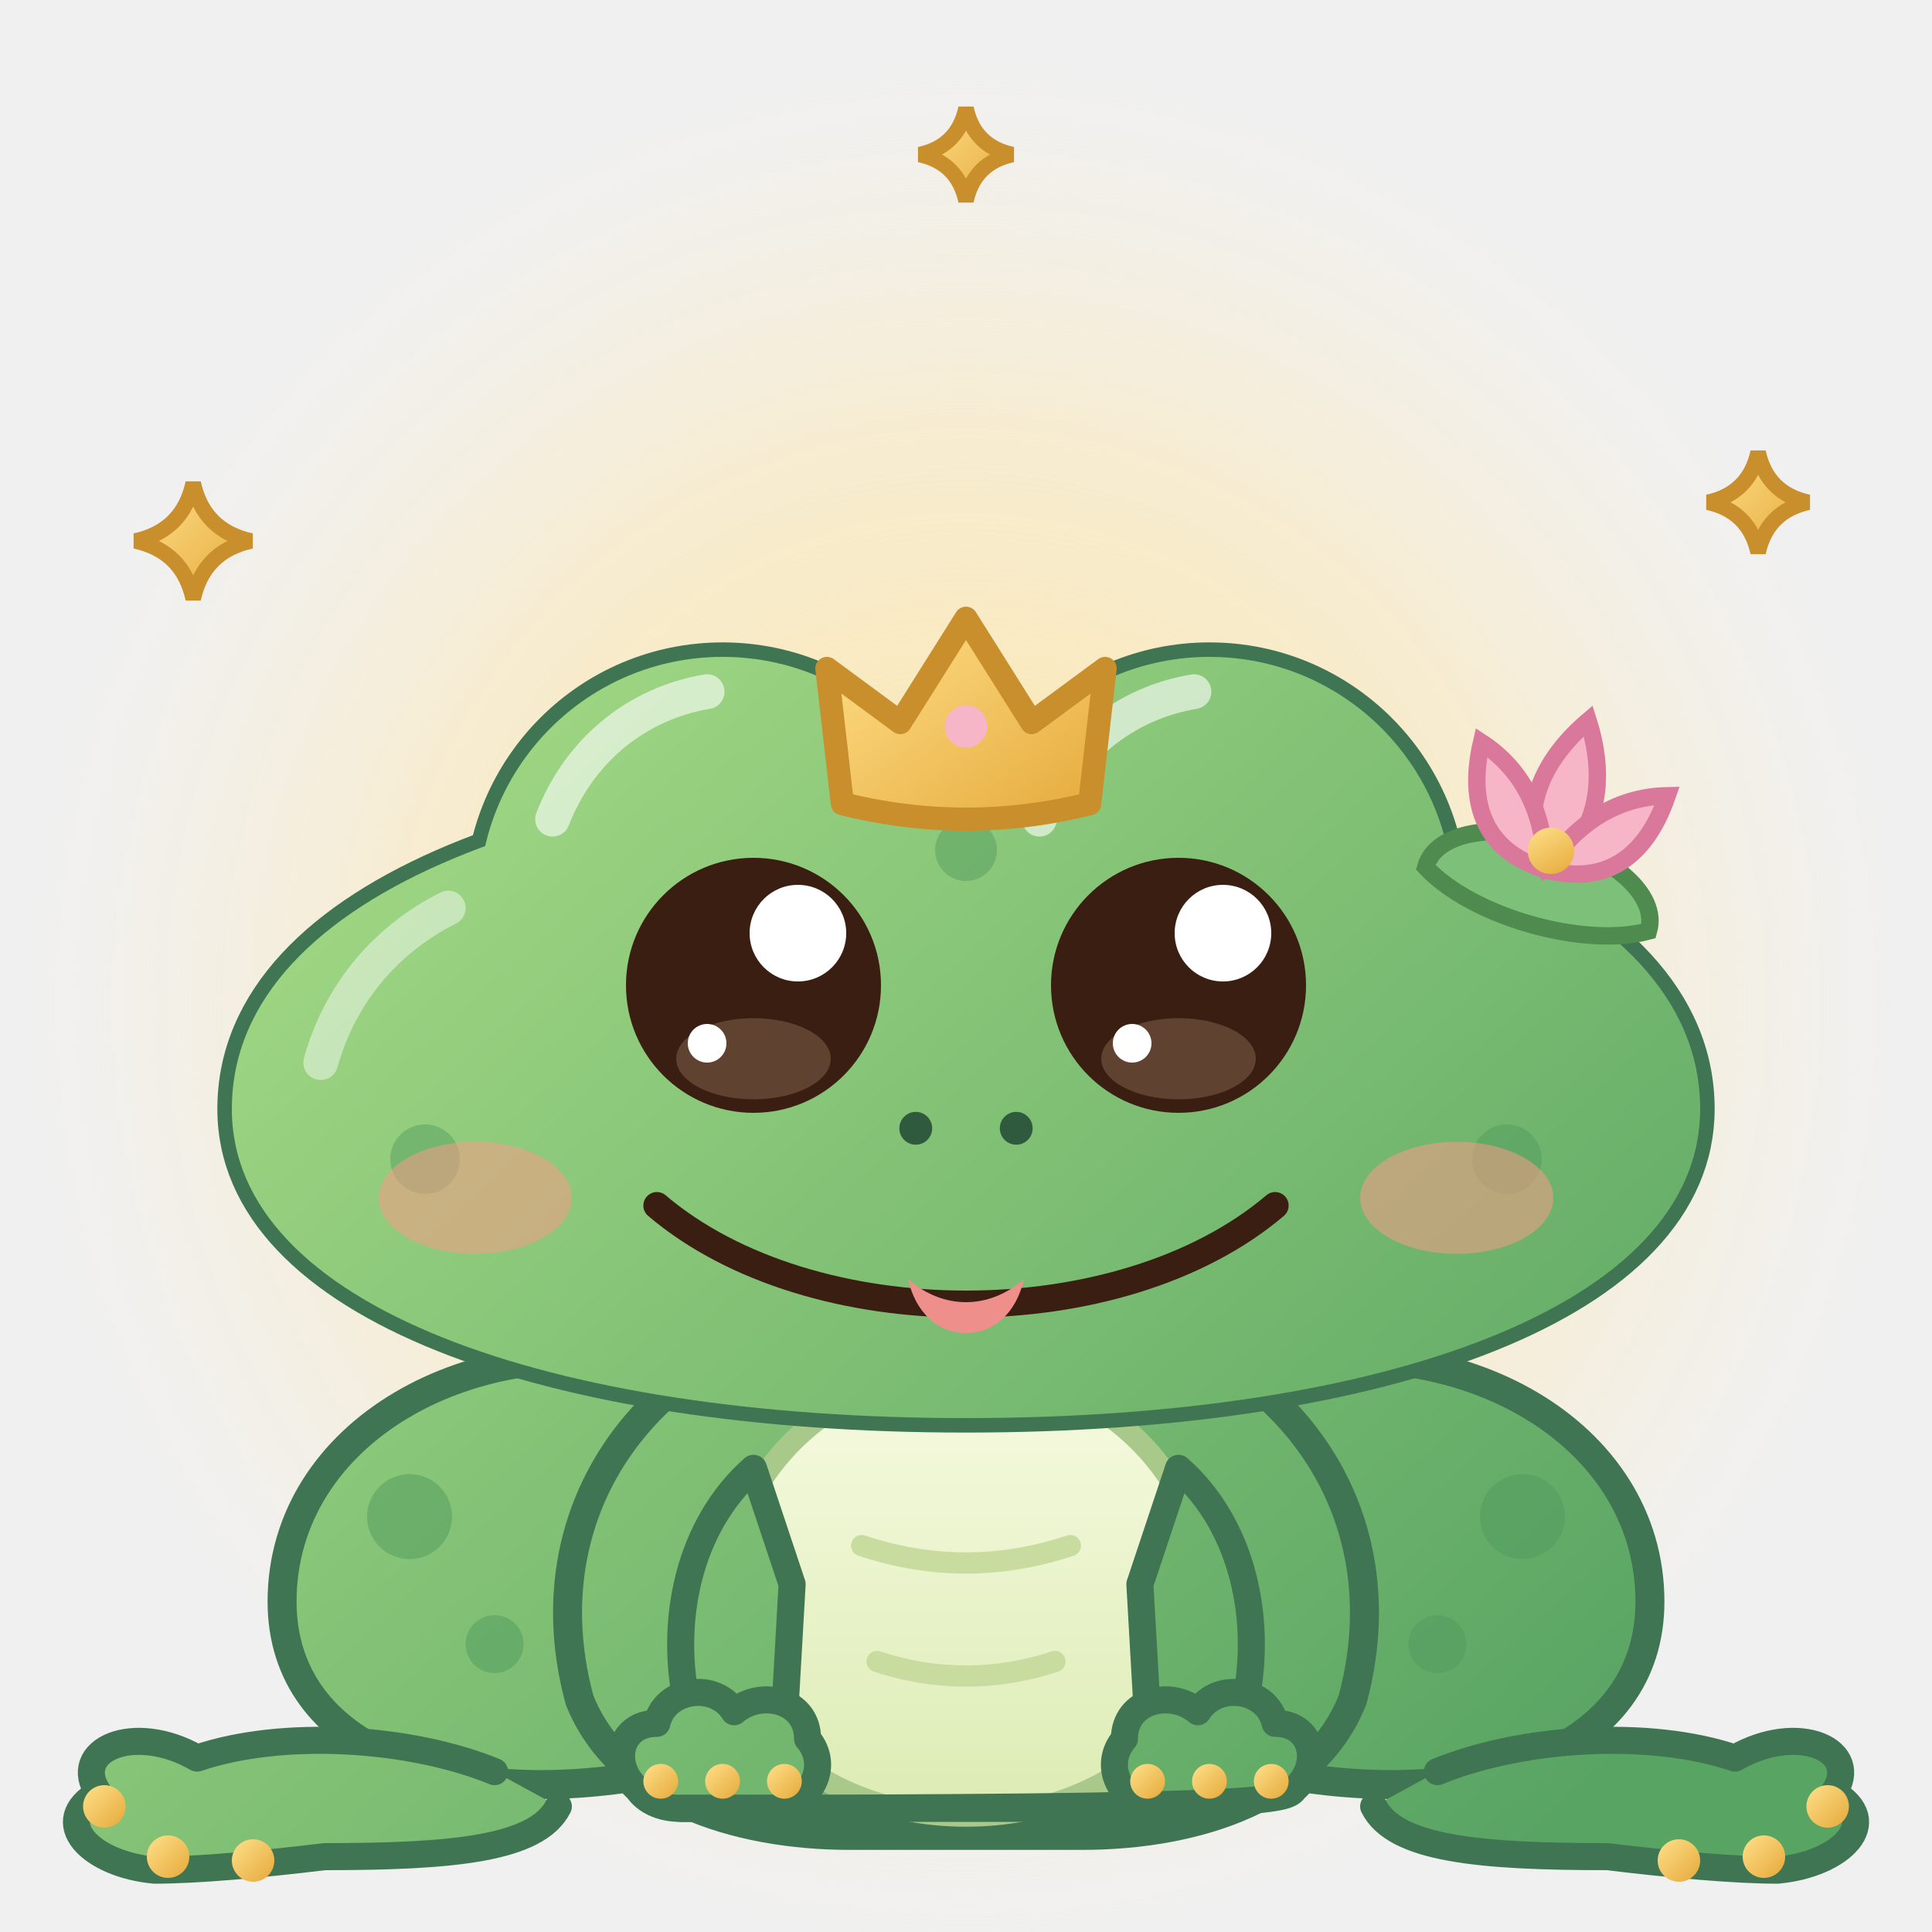
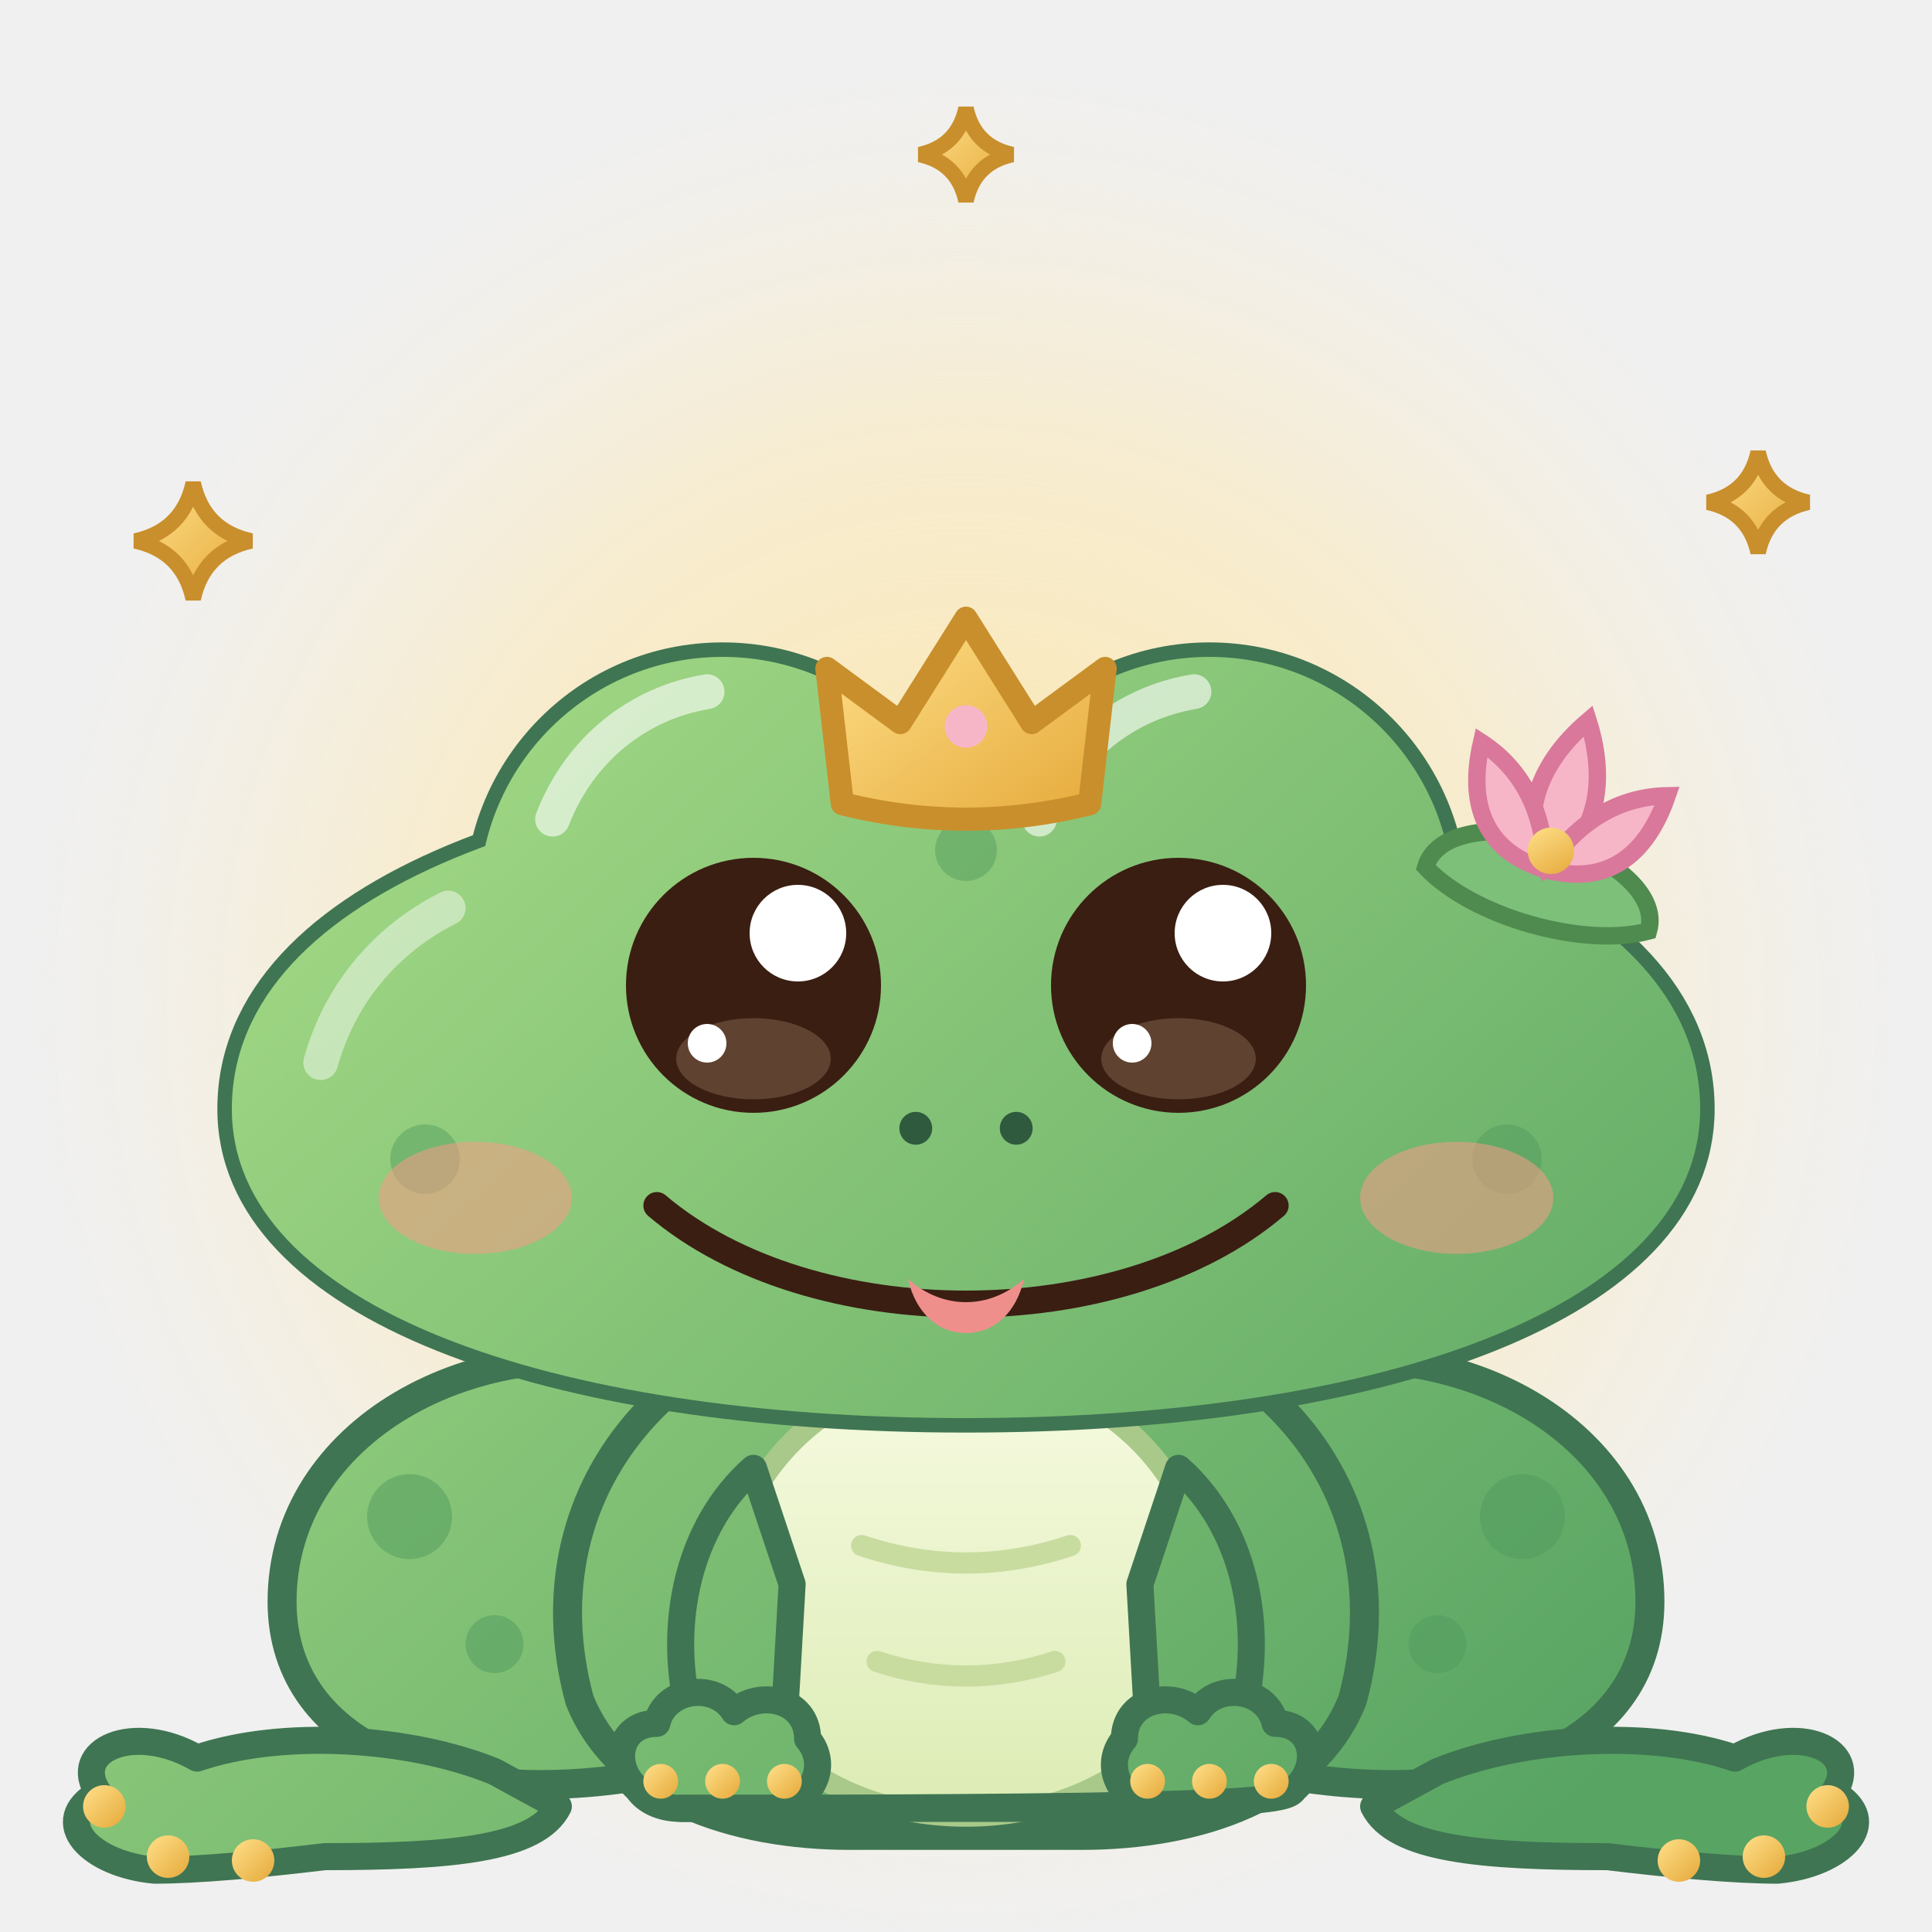
<svg xmlns="http://www.w3.org/2000/svg" viewBox="0 0 100 100" width="480" height="480">
  <defs>
    <linearGradient id="ribbit-f5-skin" gradientUnits="userSpaceOnUse" x1="20" y1="30" x2="80" y2="95">
      <stop offset="0" stop-color="#a6db86" />
      <stop offset="1" stop-color="#58a463" />
    </linearGradient>
    <linearGradient id="ribbit-f5-belly" x1="0" y1="0" x2="0" y2="1">
      <stop offset="0" stop-color="#f6fae0" />
      <stop offset="1" stop-color="#dcecb4" />
    </linearGradient>
    <linearGradient id="ribbit-f5-gold" x1="0" y1="0" x2="1" y2="1">
      <stop offset="0" stop-color="#ffe08a" />
      <stop offset="1" stop-color="#e5a93a" />
    </linearGradient>
    <radialGradient id="ribbit-f5-halo" cx=".5" cy=".5" r=".5">
      <stop offset="0" stop-color="#ffe49a" stop-opacity=".85" />
      <stop offset=".6" stop-color="#ffe7a8" stop-opacity=".45" />
      <stop offset="1" stop-color="#fff0c8" stop-opacity="0" />
    </radialGradient>
  </defs>
  <circle cx="50" cy="52" r="49" fill="url(#ribbit-f5-halo)" />
  <g>
    <path d="M34.4 70.8 C24.5 68.6 14.6 74.1 14.6 82.9 C14.6 90.6 23.4 93.9 34.4 91.7Z" fill="url(#ribbit-f5-skin)" stroke="#3f7552" stroke-width="1.5" stroke-linejoin="round" stroke-linecap="round" />
    <path d="M65.6 70.8 C75.5 68.6 85.4 74.1 85.4 82.9 C85.4 90.6 76.6 93.9 65.6 91.7Z" fill="url(#ribbit-f5-skin)" stroke="#3f7552" stroke-width="1.5" stroke-linejoin="round" stroke-linecap="round" />
    <circle cx="21.2" cy="78.5" r="2.2" fill="#4f9a5e" opacity=".5" />
    <circle cx="78.8" cy="78.5" r="2.2" fill="#4f9a5e" opacity=".5" />
    <circle cx="25.6" cy="85.1" r="1.5" fill="#4f9a5e" opacity=".5" />
    <circle cx="74.4" cy="85.1" r="1.5" fill="#4f9a5e" opacity=".5" />
-     <path d="M25.6 91.7 C21.2 89.9 14.6 89.5 10.2 91.0 6.9 89.1 3.6 90.6 5.1 92.8 2.5 94.3 4.7 96.5 8.0 96.8 10.2 96.8 13.5 96.5 16.8 96.1 23.4 96.1 27.8 95.7 28.9 93.5 25.6 91.7Z" fill="url(#ribbit-f5-skin)" stroke="#3f7552" stroke-width="1.4" stroke-linejoin="round" stroke-linecap="round" />
-     <path d="M74.4 91.7 C78.8 89.9 85.4 89.5 89.8 91.0 93.1 89.1 96.4 90.6 94.9 92.8 97.5 94.3 95.3 96.5 92 96.8 89.8 96.8 86.5 96.5 83.2 96.1 76.6 96.1 72.2 95.7 71.1 93.5 74.4 91.7Z" fill="url(#ribbit-f5-skin)" stroke="#3f7552" stroke-width="1.4" stroke-linejoin="round" stroke-linecap="round" />
+     <path d="M25.6 91.7 C21.2 89.9 14.6 89.5 10.2 91.0 6.9 89.1 3.6 90.6 5.1 92.8 2.5 94.3 4.7 96.5 8.0 96.8 10.2 96.8 13.5 96.5 16.8 96.1 23.4 96.1 27.8 95.7 28.9 93.5Z" fill="url(#ribbit-f5-skin)" stroke="#3f7552" stroke-width="1.4" stroke-linejoin="round" stroke-linecap="round" />
+     <path d="M74.4 91.7 C78.8 89.9 85.4 89.5 89.8 91.0 93.1 89.1 96.4 90.6 94.9 92.8 97.5 94.3 95.3 96.5 92 96.8 89.8 96.8 86.5 96.5 83.2 96.1 76.6 96.1 72.2 95.7 71.1 93.5Z" fill="url(#ribbit-f5-skin)" stroke="#3f7552" stroke-width="1.4" stroke-linejoin="round" stroke-linecap="round" />
    <circle cx="5.4" cy="93.5" r="1.1" fill="url(#ribbit-f5-gold)" />
    <circle cx="94.6" cy="93.5" r="1.1" fill="url(#ribbit-f5-gold)" />
    <circle cx="8.7" cy="96.1" r="1.1" fill="url(#ribbit-f5-gold)" />
    <circle cx="91.3" cy="96.1" r="1.1" fill="url(#ribbit-f5-gold)" />
    <circle cx="13.1" cy="96.3" r="1.1" fill="url(#ribbit-f5-gold)" />
    <circle cx="86.9" cy="96.3" r="1.1" fill="url(#ribbit-f5-gold)" />
    <path d="M30 88C27 77 35 67 50 67 65 67 73 77 70 88 68 93 62 95 56 95H44C38 95 32 93 30 88Z" fill="url(#ribbit-f5-skin)" stroke="#3f7552" stroke-width="1.5" stroke-linejoin="round" stroke-linecap="round" />
    <path d="M50 71C57.6 71 62.6 77 62.6 83.4 62.6 89.6 57 94 50 94S37.4 89.6 37.4 83.4C37.4 77 42.4 71 50 71Z" fill="url(#ribbit-f5-belly)" stroke="#a9c98a" stroke-width="1.1" stroke-linejoin="round" stroke-linecap="round" />
    <path d="M44.6 80c3.6 1.2 7.2 1.2 10.8 0M45.4 86c3 1 6.2 1 9.2 0" fill="none" stroke="#c9dca0" stroke-width="1.1" stroke-linecap="round" />
    <path d="M39 76C35.6 79 34.6 84 35.6 88.4L40.6 89 41 82Z" fill="url(#ribbit-f5-skin)" stroke="#3f7552" stroke-width="1.4" stroke-linejoin="round" stroke-linecap="round" />
    <path d="M61 76C64.4 79 65.4 84 64.4 88.4L59.4 89 59 82Z" fill="url(#ribbit-f5-skin)" stroke="#3f7552" stroke-width="1.4" stroke-linejoin="round" stroke-linecap="round" />
    <path d="M33 92.6C31.6 91.4 32 89.2 34 89.2 34.4 87.4 37 87 38 88.6 39.4 87.4 41.8 88 41.8 90 43 91.4 42 93.4 40 93.6H35.2C34.2 93.6 33.4 93.2 33 92.6Z" fill="url(#ribbit-f5-skin)" stroke="#3f7552" stroke-width="1.4" stroke-linejoin="round" stroke-linecap="round" />
    <path d="M67 92.6C68.4 91.4 68 89.2 66 89.2 65.6 87.4 63 87 62 88.6 60.6 87.4 58.2 88 58.2 90 57 91.4 58 93.4 60 93.6H35.2C65.8 93.6 66.6 93.2 67 92.6Z" fill="url(#ribbit-f5-skin)" stroke="#3f7552" stroke-width="1.4" stroke-linejoin="round" stroke-linecap="round" />
    <circle cx="34.2" cy="92.2" r=".9" fill="url(#ribbit-f5-gold)" />
    <circle cx="65.8" cy="92.2" r=".9" fill="url(#ribbit-f5-gold)" />
    <circle cx="37.4" cy="92.2" r=".9" fill="url(#ribbit-f5-gold)" />
    <circle cx="62.6" cy="92.2" r=".9" fill="url(#ribbit-f5-gold)" />
    <circle cx="40.6" cy="92.2" r=".9" fill="url(#ribbit-f5-gold)" />
    <circle cx="59.4" cy="92.2" r=".9" fill="url(#ribbit-f5-gold)" />
    <path d="M50 40C70 40 88 46 88 57.4 88 67.6 71.6 73.4 50 73.4S12 67.6 12 57.4C12 46 30 40 50 40Z" fill="url(#ribbit-f5-skin)" stroke="#3f7552" stroke-width="1.5" stroke-linejoin="round" stroke-linecap="round" />
    <circle cx="37.4" cy="46.6" r="12.6" fill="url(#ribbit-f5-skin)" stroke="#3f7552" stroke-width="1.5" />
    <circle cx="62.6" cy="46.6" r="12.6" fill="url(#ribbit-f5-skin)" stroke="#3f7552" stroke-width="1.5" />
    <path d="M50 40C70 40 88 46 88 57.4 88 67.6 71.6 73.4 50 73.4S12 67.6 12 57.4C12 46 30 40 50 40Z" fill="url(#ribbit-f5-skin)" stroke="none" stroke-linejoin="round" stroke-linecap="round" />
    <circle cx="37.4" cy="46.6" r="12.6" fill="url(#ribbit-f5-skin)" stroke="none" />
    <circle cx="62.6" cy="46.6" r="12.6" fill="url(#ribbit-f5-skin)" stroke="none" />
    <path d="M28.6 42.4c1.4-3.6 4.4-6 8-6.6M53.8 42.4c1.4-3.6 4.4-6 8-6.6" fill="none" stroke="#fff" stroke-width="1.8" stroke-linecap="round" opacity=".6" />
    <path d="M16.6 55c1-3.6 3.4-6.4 6.6-8" fill="none" stroke="#fff" stroke-width="1.8" stroke-linecap="round" opacity=".45" />
    <circle cx="22" cy="60" r="1.8" fill="#4f9a5e" opacity=".45" />
    <circle cx="78" cy="60" r="1.8" fill="#4f9a5e" opacity=".45" />
    <circle cx="50" cy="44" r="1.6" fill="#4f9a5e" opacity=".45" />
    <circle cx="39" cy="51" r="6.6" fill="#3a1e12" />
    <ellipse cx="39" cy="54.8" rx="4" ry="2.1" fill="#7a5a44" opacity=".6" />
    <circle cx="41.3" cy="48.3" r="2.5" fill="#fff" />
    <circle cx="36.6" cy="54" r="1" fill="#fff" />
    <circle cx="61" cy="51" r="6.6" fill="#3a1e12" />
    <ellipse cx="61" cy="54.8" rx="4" ry="2.1" fill="#7a5a44" opacity=".6" />
    <circle cx="63.3" cy="48.3" r="2.5" fill="#fff" />
    <circle cx="58.6" cy="54" r="1" fill="#fff" />
    <ellipse cx="24.6" cy="62" rx="5" ry="2.9" fill="#f79a86" opacity=".55" />
    <ellipse cx="75.4" cy="62" rx="5" ry="2.9" fill="#f79a86" opacity=".55" />
    <circle cx="47.4" cy="58.4" r=".85" fill="#2f5a3e" />
    <circle cx="52.6" cy="58.4" r=".85" fill="#2f5a3e" />
    <path d="M34 62.4c8 6.8 24 6.8 32 0" fill="none" stroke="#3a1e12" stroke-width="1.4" stroke-linecap="round" />
    <path d="M47 66.2c1.8 1.6 4.2 1.6 6 0-.4 1.8-1.6 2.8-3 2.8s-2.6-1-3-2.8z" fill="#ef8f8c" />
  </g>
  <g transform="translate(80 45) rotate(16)">
    <path d="M-6 1.6C-6 -.4-3 -1.6 0 -1.6S6 -.4 6 1.6C3 3.4-3 3.4-6 1.6Z" fill="#7cc07a" stroke="#4f8a4e" stroke-width=".9" />
    <path d="M0 -8C2 -5 2 -2 0 0-2 -2-2 -5 0 -8Z" fill="#f7b6c8" stroke="#d9789a" stroke-width=".9" />
    <path d="M-5 -5.4C-2.4 -4.6-.8 -2.6 0 0-2.8 0-4.8-1.6-5-5.4Z" fill="#f7b6c8" stroke="#d9789a" stroke-width=".9" />
    <path d="M5 -5.4C2.4 -4.6.8 -2.6 0 0 2.8 0 4.8-1.6 5-5.4Z" fill="#f7b6c8" stroke="#d9789a" stroke-width=".9" />
    <circle cx="0" cy="-1" r="1.2" fill="url(#ribbit-f5-gold)" />
  </g>
  <path d="M43.6 41.6L42.8 34.6 46.6 37.4 50 32 53.4 37.4 57.2 34.6 56.4 41.6Q50 43.2 43.6 41.6Z" fill="url(#ribbit-f5-gold)" stroke="#c98f2c" stroke-width="1.2" stroke-linejoin="round" stroke-linecap="round" />
  <circle cx="50" cy="37.6" r="1.1" fill="#f7b6c8" />
  <path d="M10 25Q10.54 27.46 13 28Q10.54 28.54 10 31Q9.46 28.54 7 28Q9.46 27.46 10 25Z" fill="url(#ribbit-f5-gold)" stroke="#c98f2c" stroke-width=".8" />
  <path d="M91 23.4Q91.47 25.53 93.6 26Q91.47 26.47 91 28.6Q90.53 26.47 88.4 26Q90.53 25.53 91 23.4Z" fill="url(#ribbit-f5-gold)" stroke="#c98f2c" stroke-width=".8" />
  <path d="M50 5.6Q50.43 7.57 52.4 8Q50.43 8.43 50 10.4Q49.57 8.43 47.6 8Q49.57 7.57 50 5.6Z" fill="url(#ribbit-f5-gold)" stroke="#c98f2c" stroke-width=".8" />
</svg>
